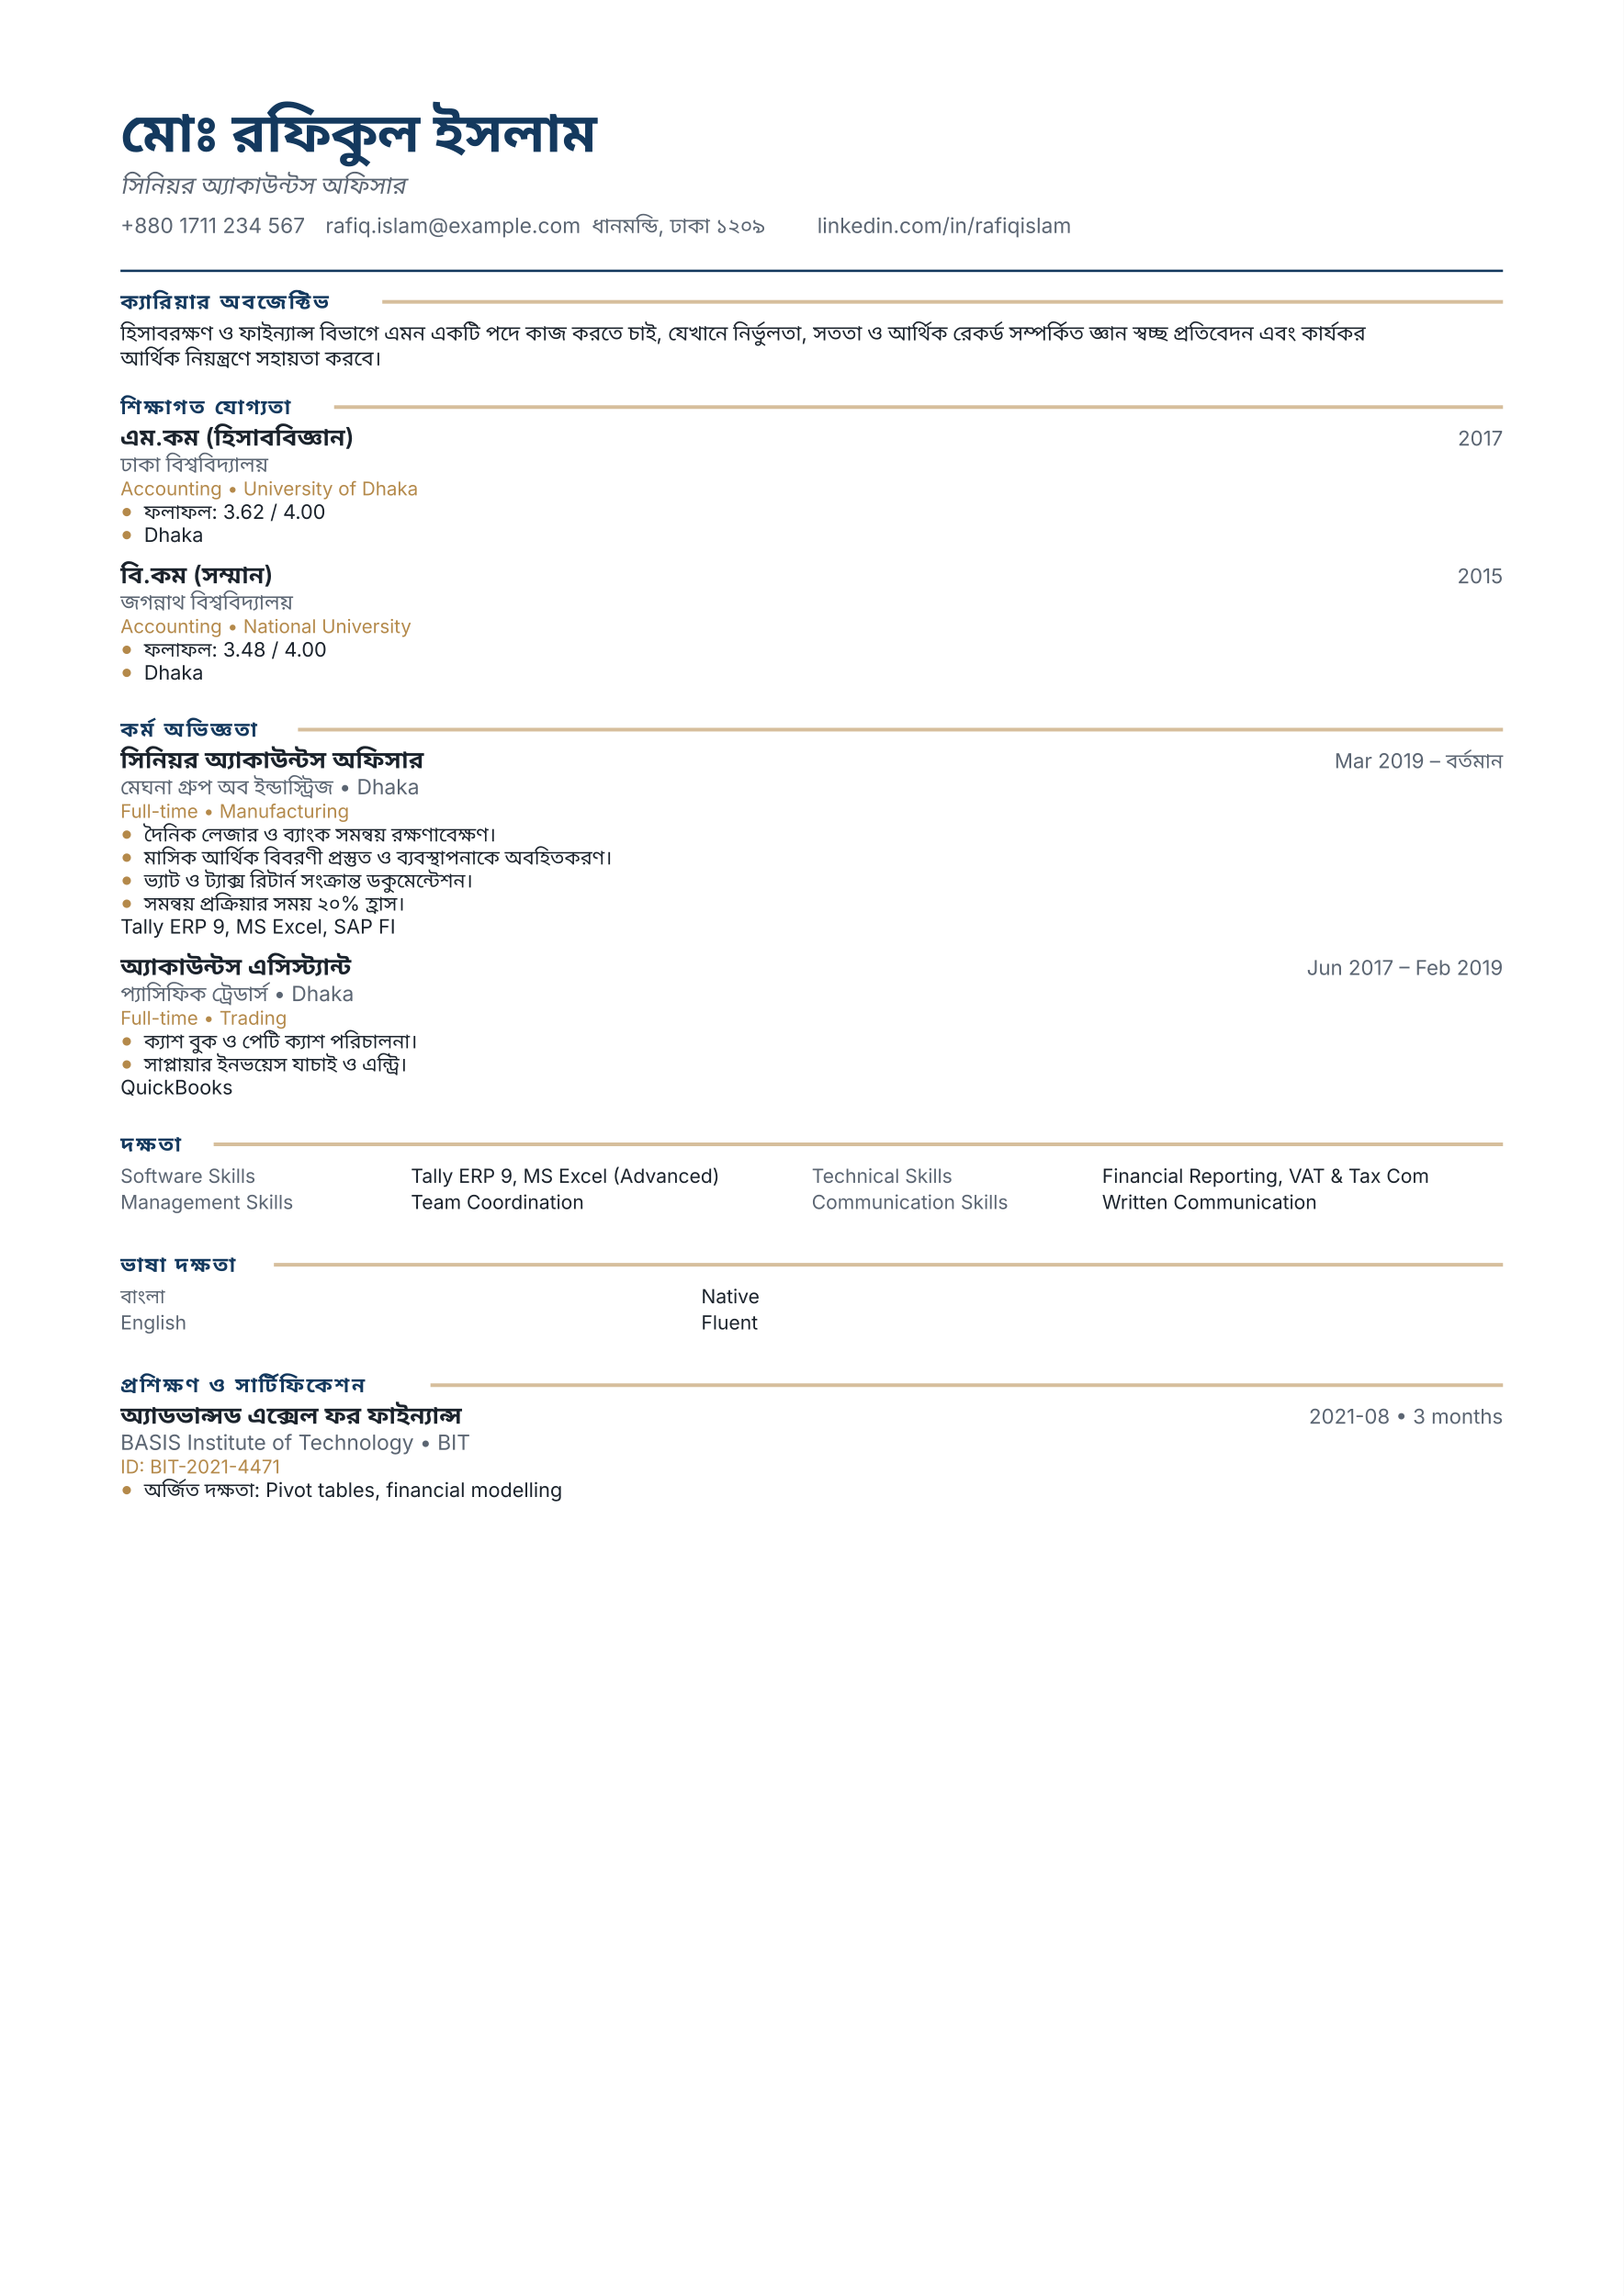
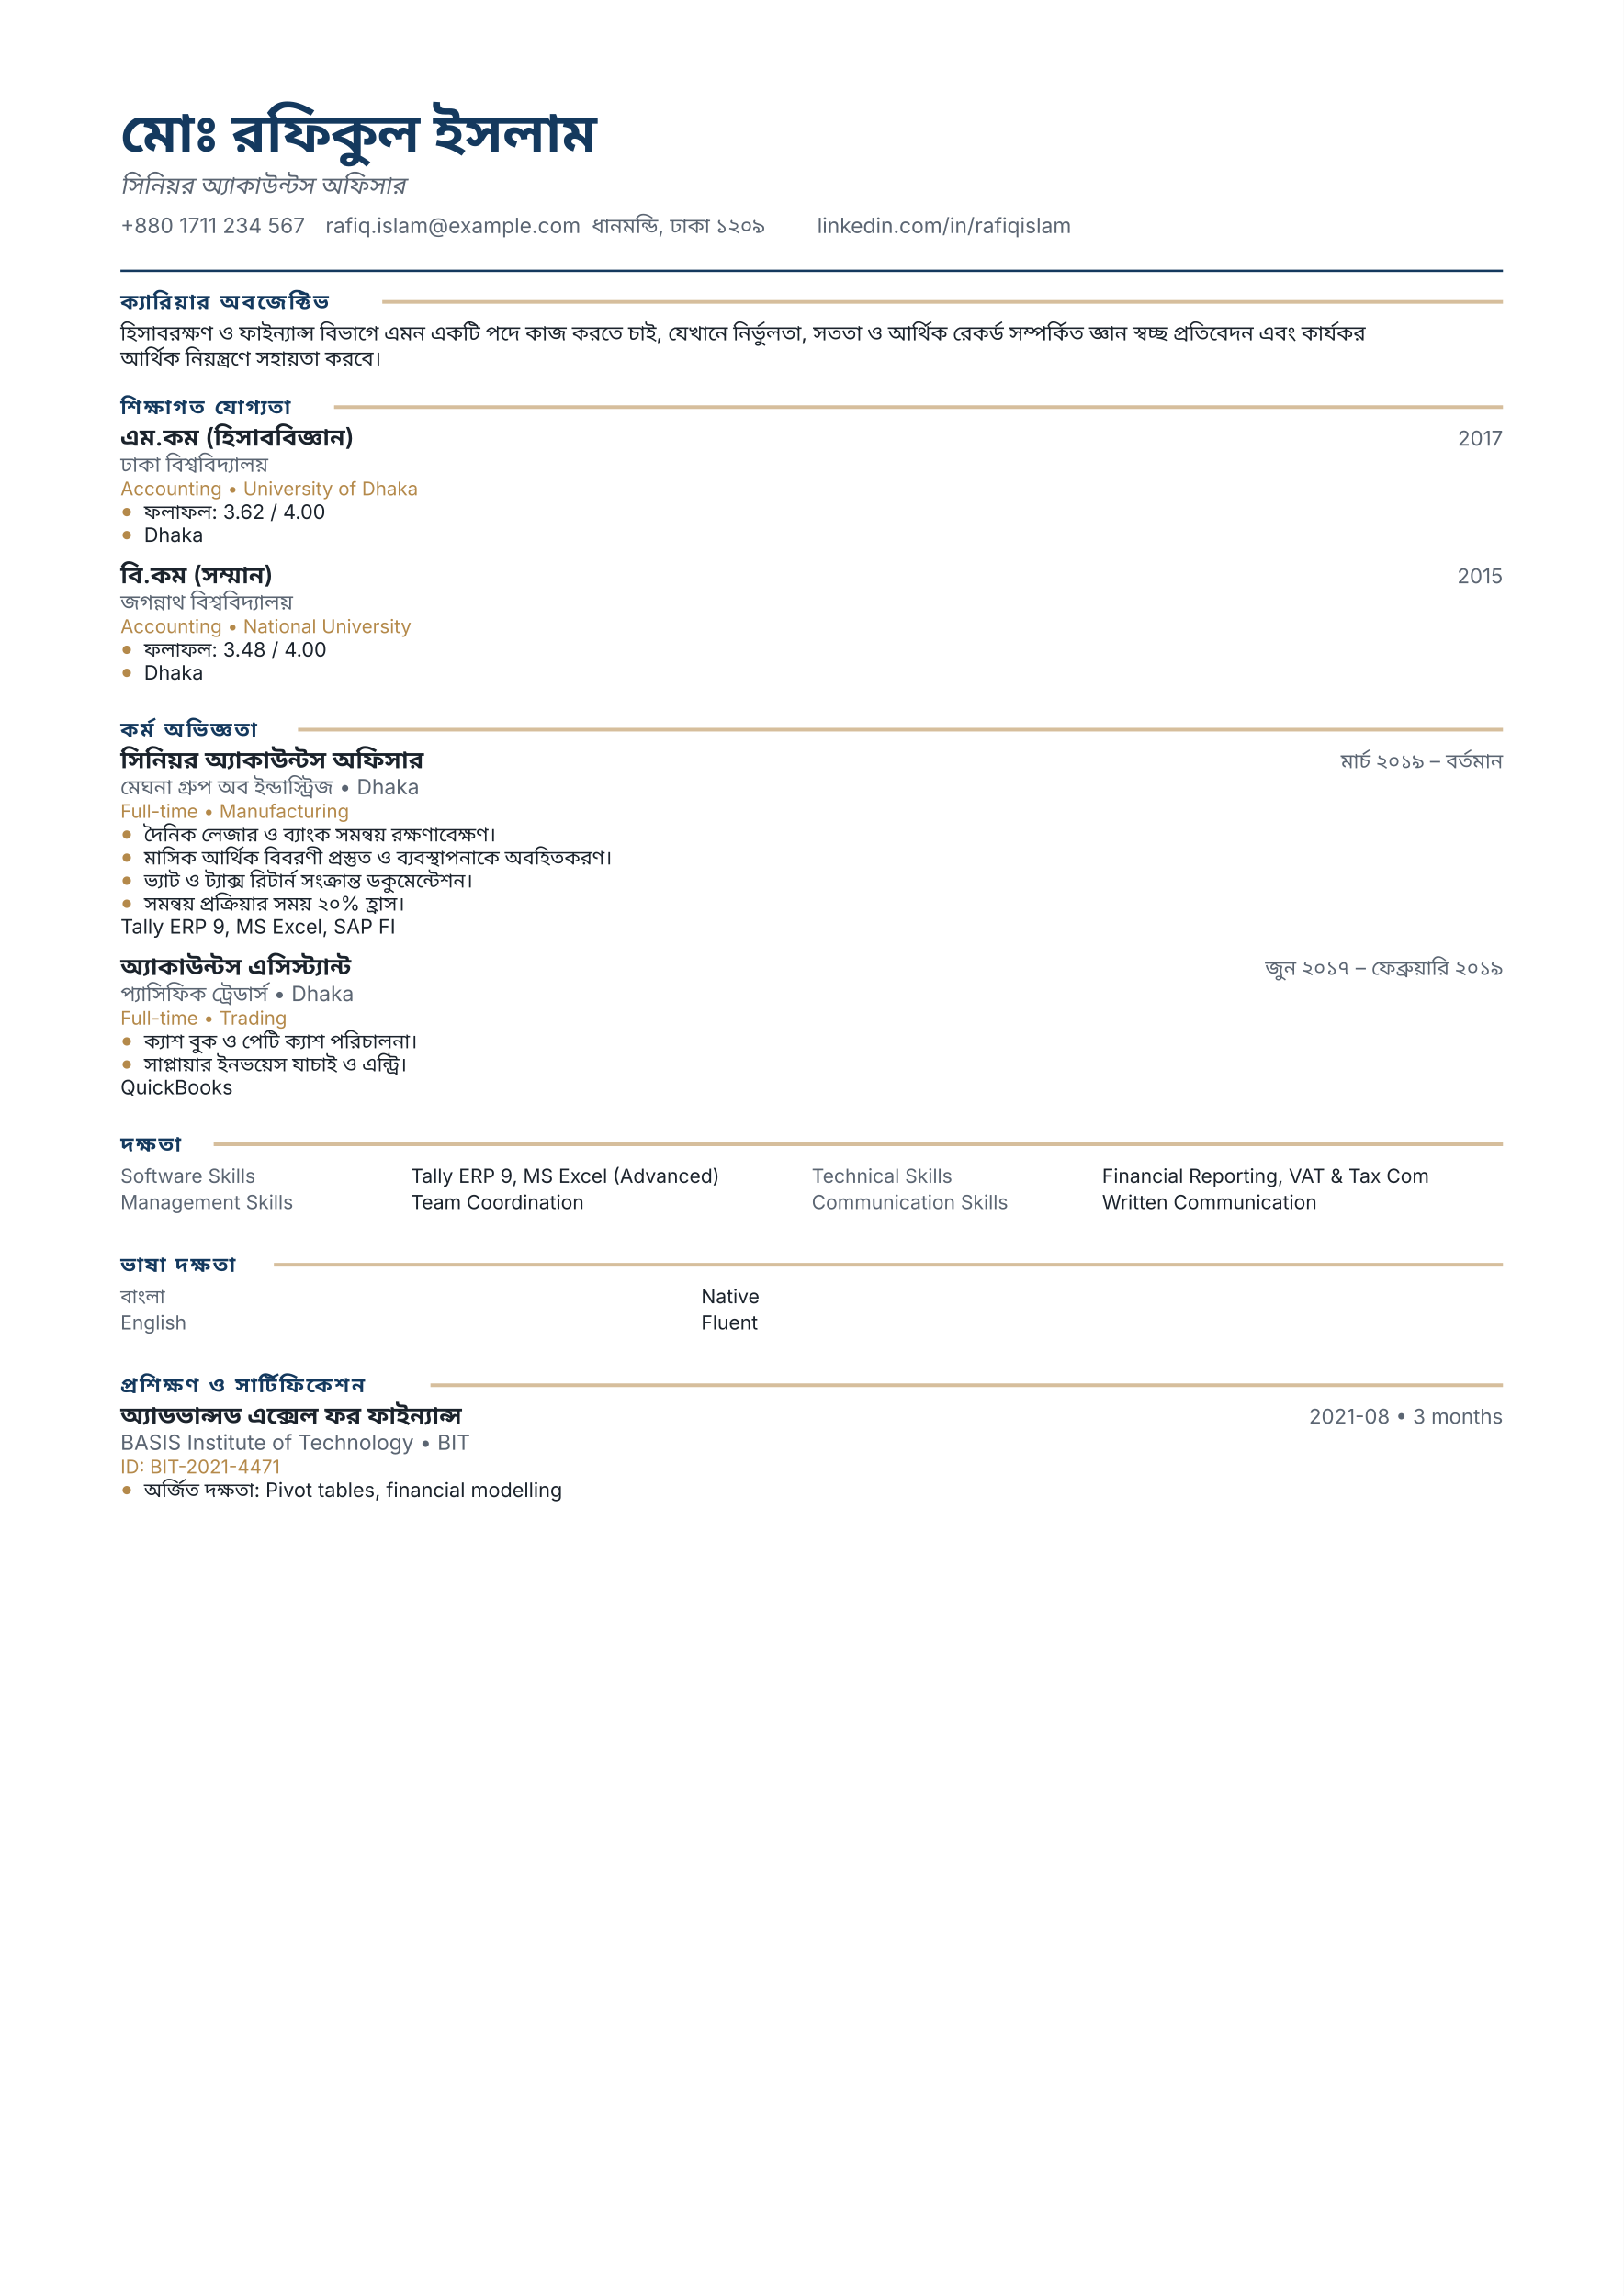
<svg xmlns="http://www.w3.org/2000/svg" width="620" height="877" viewBox="0 0 620 877" role="img" aria-label="CV template preview: Banking &amp; Finance">
  <rect width="620" height="877" fill="#ffffff" />
  <rect x="0.0" y="0.0" width="620.0" height="877.0" fill="#ffffff" />
  <text x="46.0" y="58.0" font-family="Inter, Noto Sans Bengali, sans-serif" font-size="21" font-weight="700" fill="#14395e" letter-spacing="-0.2">মোঃ রফিকুল ইসলাম</text>
  <text x="46.0" y="74.0" font-family="Inter, Noto Sans Bengali, sans-serif" font-size="9.2" font-weight="400" fill="#5b6572" font-style="italic">সিনিয়র অ্যাকাউন্টস অফিসার</text>
  <text x="46.0" y="89.0" font-family="Inter, Noto Sans Bengali, sans-serif" font-size="8" font-weight="400" fill="#5b6572">+880 1711 234 567</text>
  <text x="124.3" y="89.0" font-family="Inter, Noto Sans Bengali, sans-serif" font-size="8" font-weight="400" fill="#5b6572">rafiq.islam@example.com</text>
  <text x="226.0" y="89.0" font-family="Inter, Noto Sans Bengali, sans-serif" font-size="8" font-weight="400" fill="#5b6572">ধানমন্ডি, ঢাকা ১২০৯</text>
  <text x="312.1" y="89.0" font-family="Inter, Noto Sans Bengali, sans-serif" font-size="8" font-weight="400" fill="#5b6572">linkedin.com/in/rafiqislam</text>
  <rect x="46.0" y="103.0" width="528.0" height="0.9" fill="#14395e" />
  <text x="46.0" y="118.0" font-family="Inter, Noto Sans Bengali, sans-serif" font-size="7.9" font-weight="700" fill="#14395e" letter-spacing="0.9">ক্যারিয়ার অবজেক্টিভ</text>
  <rect x="146.0" y="114.6" width="428.0" height="1.4" fill="#b4894a" opacity="0.55" />
  <text x="46.0" y="130.0" font-family="Inter, Noto Sans Bengali, sans-serif" font-size="7.9" font-weight="400" fill="#1b232c">হিসাবরক্ষণ ও ফাইন্যান্স বিভাগে এমন একটি পদে কাজ করতে চাই, যেখানে নির্ভুলতা, সততা ও আর্থিক রেকর্ড সম্পর্কিত জ্ঞান স্বচ্ছ প্রতিবেদন এবং কার্যকর</text>
  <text x="46.0" y="139.6" font-family="Inter, Noto Sans Bengali, sans-serif" font-size="7.9" font-weight="400" fill="#1b232c">আর্থিক নিয়ন্ত্রণে সহায়তা করবে।</text>
  <text x="46.0" y="158.2" font-family="Inter, Noto Sans Bengali, sans-serif" font-size="7.9" font-weight="700" fill="#14395e" letter-spacing="0.9">শিক্ষাগত যোগ্যতা</text>
  <rect x="127.6" y="154.8" width="446.4" height="1.4" fill="#b4894a" opacity="0.55" />
  <text x="46.0" y="170.2" font-family="Inter, Noto Sans Bengali, sans-serif" font-size="9.2" font-weight="600" fill="#1b232c">এম.কম (হিসাববিজ্ঞান)</text>
  <text x="574.0" y="170.2" font-family="Inter, Noto Sans Bengali, sans-serif" font-size="7.8" font-weight="400" fill="#5b6572" text-anchor="end">2017</text>
  <text x="46.0" y="180.2" font-family="Inter, Noto Sans Bengali, sans-serif" font-size="8" font-weight="400" fill="#5b6572">ঢাকা বিশ্ববিদ্যালয়</text>
  <text x="46.0" y="189.2" font-family="Inter, Noto Sans Bengali, sans-serif" font-size="7.2" font-weight="400" fill="#b4894a">Accounting • University of Dhaka</text>
  <circle cx="48.4" cy="195.6" r="1.6" fill="#b4894a" />
  <text x="55.0" y="198.2" font-family="Inter, Noto Sans Bengali, sans-serif" font-size="7.6" font-weight="400" fill="#1b232c">ফলাফল: 3.62 / 4.00</text>
  <circle cx="48.4" cy="204.4" r="1.6" fill="#b4894a" />
  <text x="55.0" y="207.0" font-family="Inter, Noto Sans Bengali, sans-serif" font-size="7.6" font-weight="400" fill="#1b232c">Dhaka</text>
  <text x="46.0" y="222.8" font-family="Inter, Noto Sans Bengali, sans-serif" font-size="9.2" font-weight="600" fill="#1b232c">বি.কম (সম্মান)</text>
  <text x="574.0" y="222.8" font-family="Inter, Noto Sans Bengali, sans-serif" font-size="7.8" font-weight="400" fill="#5b6572" text-anchor="end">2015</text>
  <text x="46.0" y="232.8" font-family="Inter, Noto Sans Bengali, sans-serif" font-size="8" font-weight="400" fill="#5b6572">জগন্নাথ বিশ্ববিদ্যালয়</text>
  <text x="46.0" y="241.8" font-family="Inter, Noto Sans Bengali, sans-serif" font-size="7.2" font-weight="400" fill="#b4894a">Accounting • National University</text>
  <circle cx="48.4" cy="248.2" r="1.6" fill="#b4894a" />
  <text x="55.0" y="250.8" font-family="Inter, Noto Sans Bengali, sans-serif" font-size="7.6" font-weight="400" fill="#1b232c">ফলাফল: 3.48 / 4.00</text>
  <circle cx="48.4" cy="257.0" r="1.6" fill="#b4894a" />
  <text x="55.0" y="259.6" font-family="Inter, Noto Sans Bengali, sans-serif" font-size="7.6" font-weight="400" fill="#1b232c">Dhaka</text>
  <text x="46.0" y="281.4" font-family="Inter, Noto Sans Bengali, sans-serif" font-size="7.9" font-weight="700" fill="#14395e" letter-spacing="0.9">কর্ম অভিজ্ঞতা</text>
  <rect x="113.8" y="278.0" width="460.2" height="1.4" fill="#b4894a" opacity="0.55" />
  <text x="46.0" y="293.4" font-family="Inter, Noto Sans Bengali, sans-serif" font-size="9.2" font-weight="600" fill="#1b232c">সিনিয়র অ্যাকাউন্টস অফিসার</text>
-   <text x="574.0" y="293.4" font-family="Inter, Noto Sans Bengali, sans-serif" font-size="7.8" font-weight="400" fill="#5b6572" text-anchor="end">Mar 2019 – বর্তমান</text>
+   <text x="574.0" y="293.4" font-family="Inter, Noto Sans Bengali, sans-serif" font-size="7.8" font-weight="400" fill="#5b6572" text-anchor="end">মার্চ ২০১৯ – বর্তমান</text>
  <text x="46.0" y="303.4" font-family="Inter, Noto Sans Bengali, sans-serif" font-size="8" font-weight="400" fill="#5b6572">মেঘনা গ্রুপ অব ইন্ডাস্ট্রিজ • Dhaka</text>
  <text x="46.0" y="312.4" font-family="Inter, Noto Sans Bengali, sans-serif" font-size="7.2" font-weight="400" fill="#b4894a">Full-time • Manufacturing</text>
  <circle cx="48.4" cy="318.8" r="1.6" fill="#b4894a" />
  <text x="55.0" y="321.4" font-family="Inter, Noto Sans Bengali, sans-serif" font-size="7.6" font-weight="400" fill="#1b232c">দৈনিক লেজার ও ব্যাংক সমন্বয় রক্ষণাবেক্ষণ।</text>
  <circle cx="48.4" cy="327.6" r="1.6" fill="#b4894a" />
  <text x="55.0" y="330.2" font-family="Inter, Noto Sans Bengali, sans-serif" font-size="7.6" font-weight="400" fill="#1b232c">মাসিক আর্থিক বিবরণী প্রস্তুত ও ব্যবস্থাপনাকে অবহিতকরণ।</text>
  <circle cx="48.4" cy="336.4" r="1.6" fill="#b4894a" />
  <text x="55.0" y="339.0" font-family="Inter, Noto Sans Bengali, sans-serif" font-size="7.6" font-weight="400" fill="#1b232c">ভ্যাট ও ট্যাক্স রিটার্ন সংক্রান্ত ডকুমেন্টেশন।</text>
  <circle cx="48.4" cy="345.2" r="1.6" fill="#b4894a" />
  <text x="55.0" y="347.8" font-family="Inter, Noto Sans Bengali, sans-serif" font-size="7.6" font-weight="400" fill="#1b232c">সমন্বয় প্রক্রিয়ার সময় ২০% হ্রাস।</text>
  <text x="46.0" y="356.6" font-family="Inter, Noto Sans Bengali, sans-serif" font-size="7.6" font-weight="400" fill="#1b232c">Tally ERP 9, MS Excel, SAP FI</text>
  <text x="46.0" y="372.4" font-family="Inter, Noto Sans Bengali, sans-serif" font-size="9.2" font-weight="600" fill="#1b232c">অ্যাকাউন্টস এসিস্ট্যান্ট</text>
-   <text x="574.0" y="372.4" font-family="Inter, Noto Sans Bengali, sans-serif" font-size="7.8" font-weight="400" fill="#5b6572" text-anchor="end">Jun 2017 – Feb 2019</text>
+   <text x="574.0" y="372.4" font-family="Inter, Noto Sans Bengali, sans-serif" font-size="7.8" font-weight="400" fill="#5b6572" text-anchor="end">জুন ২০১৭ – ফেব্রুয়ারি ২০১৯</text>
  <text x="46.0" y="382.4" font-family="Inter, Noto Sans Bengali, sans-serif" font-size="8" font-weight="400" fill="#5b6572">প্যাসিফিক ট্রেডার্স • Dhaka</text>
  <text x="46.0" y="391.4" font-family="Inter, Noto Sans Bengali, sans-serif" font-size="7.2" font-weight="400" fill="#b4894a">Full-time • Trading</text>
  <circle cx="48.4" cy="397.8" r="1.6" fill="#b4894a" />
  <text x="55.0" y="400.4" font-family="Inter, Noto Sans Bengali, sans-serif" font-size="7.6" font-weight="400" fill="#1b232c">ক্যাশ বুক ও পেটি ক্যাশ পরিচালনা।</text>
  <circle cx="48.4" cy="406.6" r="1.6" fill="#b4894a" />
  <text x="55.0" y="409.2" font-family="Inter, Noto Sans Bengali, sans-serif" font-size="7.6" font-weight="400" fill="#1b232c">সাপ্লায়ার ইনভয়েস যাচাই ও এন্ট্রি।</text>
  <text x="46.0" y="418.0" font-family="Inter, Noto Sans Bengali, sans-serif" font-size="7.6" font-weight="400" fill="#1b232c">QuickBooks</text>
  <text x="46.0" y="439.8" font-family="Inter, Noto Sans Bengali, sans-serif" font-size="7.9" font-weight="700" fill="#14395e" letter-spacing="0.9">দক্ষতা</text>
  <rect x="81.6" y="436.4" width="492.4" height="1.4" fill="#b4894a" opacity="0.55" />
  <text x="46.0" y="451.8" font-family="Inter, Noto Sans Bengali, sans-serif" font-size="7.4" font-weight="400" fill="#5b6572">Software Skills</text>
  <text x="156.9" y="451.8" font-family="Inter, Noto Sans Bengali, sans-serif" font-size="7.4" font-weight="400" fill="#1b232c">Tally ERP 9, MS Excel (Advanced)</text>
  <text x="310.0" y="451.8" font-family="Inter, Noto Sans Bengali, sans-serif" font-size="7.4" font-weight="400" fill="#5b6572">Technical Skills</text>
  <text x="420.9" y="451.8" font-family="Inter, Noto Sans Bengali, sans-serif" font-size="7.4" font-weight="400" fill="#1b232c">Financial Reporting, VAT &amp; Tax Com</text>
  <text x="46.0" y="461.8" font-family="Inter, Noto Sans Bengali, sans-serif" font-size="7.4" font-weight="400" fill="#5b6572">Management Skills</text>
  <text x="156.9" y="461.8" font-family="Inter, Noto Sans Bengali, sans-serif" font-size="7.4" font-weight="400" fill="#1b232c">Team Coordination</text>
  <text x="310.0" y="461.8" font-family="Inter, Noto Sans Bengali, sans-serif" font-size="7.4" font-weight="400" fill="#5b6572">Communication Skills</text>
  <text x="420.9" y="461.8" font-family="Inter, Noto Sans Bengali, sans-serif" font-size="7.4" font-weight="400" fill="#1b232c">Written Communication</text>
  <text x="46.0" y="485.8" font-family="Inter, Noto Sans Bengali, sans-serif" font-size="7.9" font-weight="700" fill="#14395e" letter-spacing="0.9">ভাষা দক্ষতা</text>
  <rect x="104.6" y="482.4" width="469.4" height="1.4" fill="#b4894a" opacity="0.55" />
  <text x="46.0" y="497.8" font-family="Inter, Noto Sans Bengali, sans-serif" font-size="7.4" font-weight="400" fill="#5b6572">বাংলা</text>
  <text x="267.8" y="497.8" font-family="Inter, Noto Sans Bengali, sans-serif" font-size="7.4" font-weight="400" fill="#1b232c">Native</text>
  <text x="46.0" y="507.8" font-family="Inter, Noto Sans Bengali, sans-serif" font-size="7.4" font-weight="400" fill="#5b6572">English</text>
  <text x="267.8" y="507.8" font-family="Inter, Noto Sans Bengali, sans-serif" font-size="7.4" font-weight="400" fill="#1b232c">Fluent</text>
  <text x="46.0" y="531.8" font-family="Inter, Noto Sans Bengali, sans-serif" font-size="7.9" font-weight="700" fill="#14395e" letter-spacing="0.9">প্রশিক্ষণ ও সার্টিফিকেশন</text>
  <rect x="164.4" y="528.4" width="409.6" height="1.4" fill="#b4894a" opacity="0.55" />
  <text x="46.0" y="543.8" font-family="Inter, Noto Sans Bengali, sans-serif" font-size="9.2" font-weight="600" fill="#1b232c">অ্যাডভান্সড এক্সেল ফর ফাইন্যান্স</text>
  <text x="574.0" y="543.8" font-family="Inter, Noto Sans Bengali, sans-serif" font-size="7.8" font-weight="400" fill="#5b6572" text-anchor="end">2021-08 • 3 months</text>
  <text x="46.0" y="553.8" font-family="Inter, Noto Sans Bengali, sans-serif" font-size="8" font-weight="400" fill="#5b6572">BASIS Institute of Technology • BIT</text>
  <text x="46.0" y="562.8" font-family="Inter, Noto Sans Bengali, sans-serif" font-size="7.2" font-weight="400" fill="#b4894a">ID: BIT-2021-4471</text>
  <circle cx="48.4" cy="569.2" r="1.6" fill="#b4894a" />
  <text x="55.0" y="571.8" font-family="Inter, Noto Sans Bengali, sans-serif" font-size="7.6" font-weight="400" fill="#1b232c">অর্জিত দক্ষতা: Pivot tables, financial modelling</text>
</svg>
